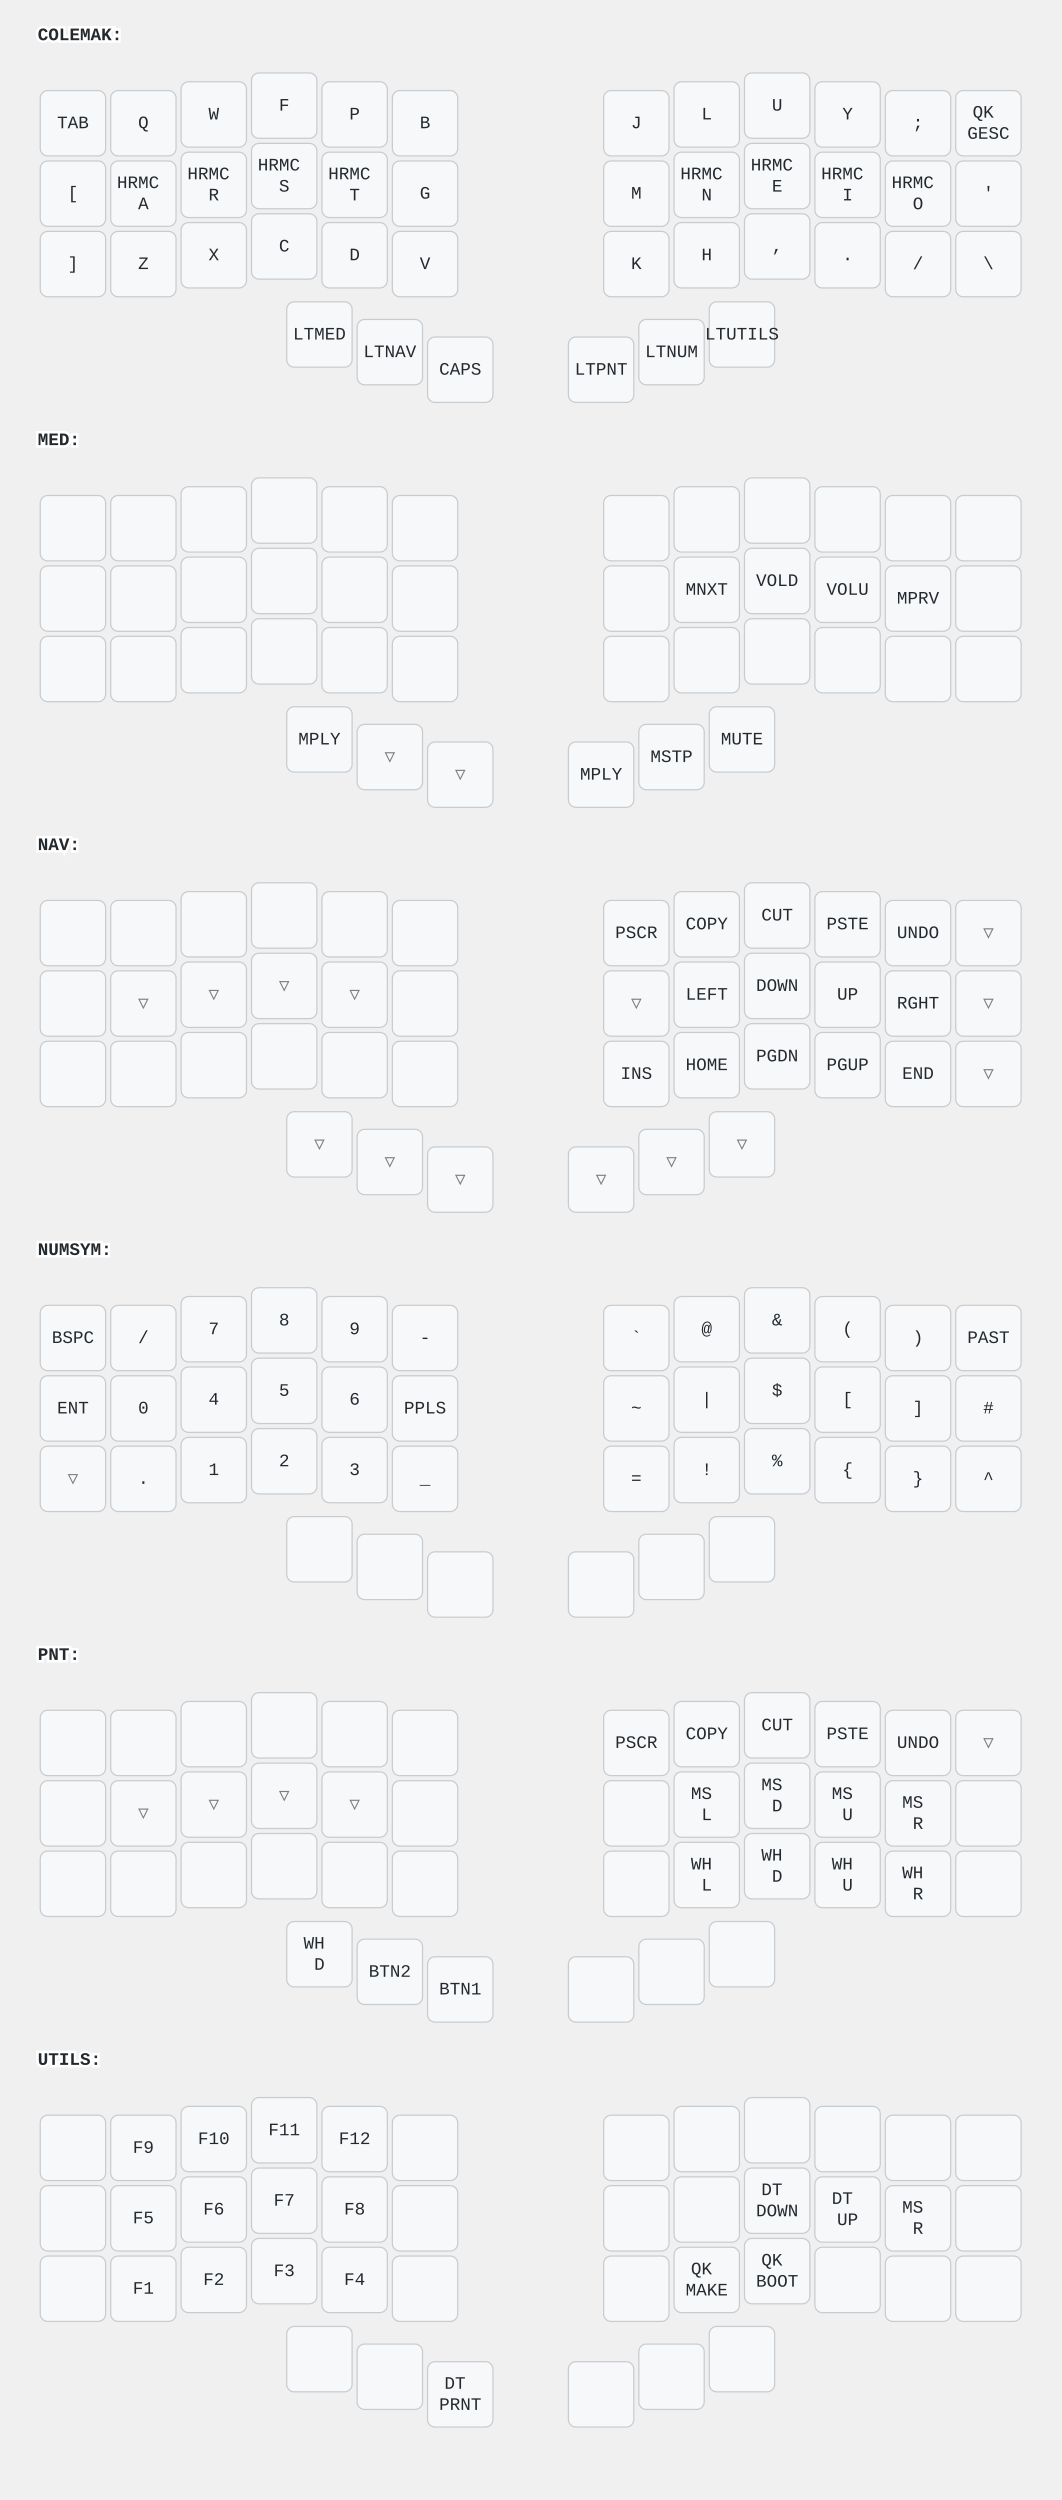
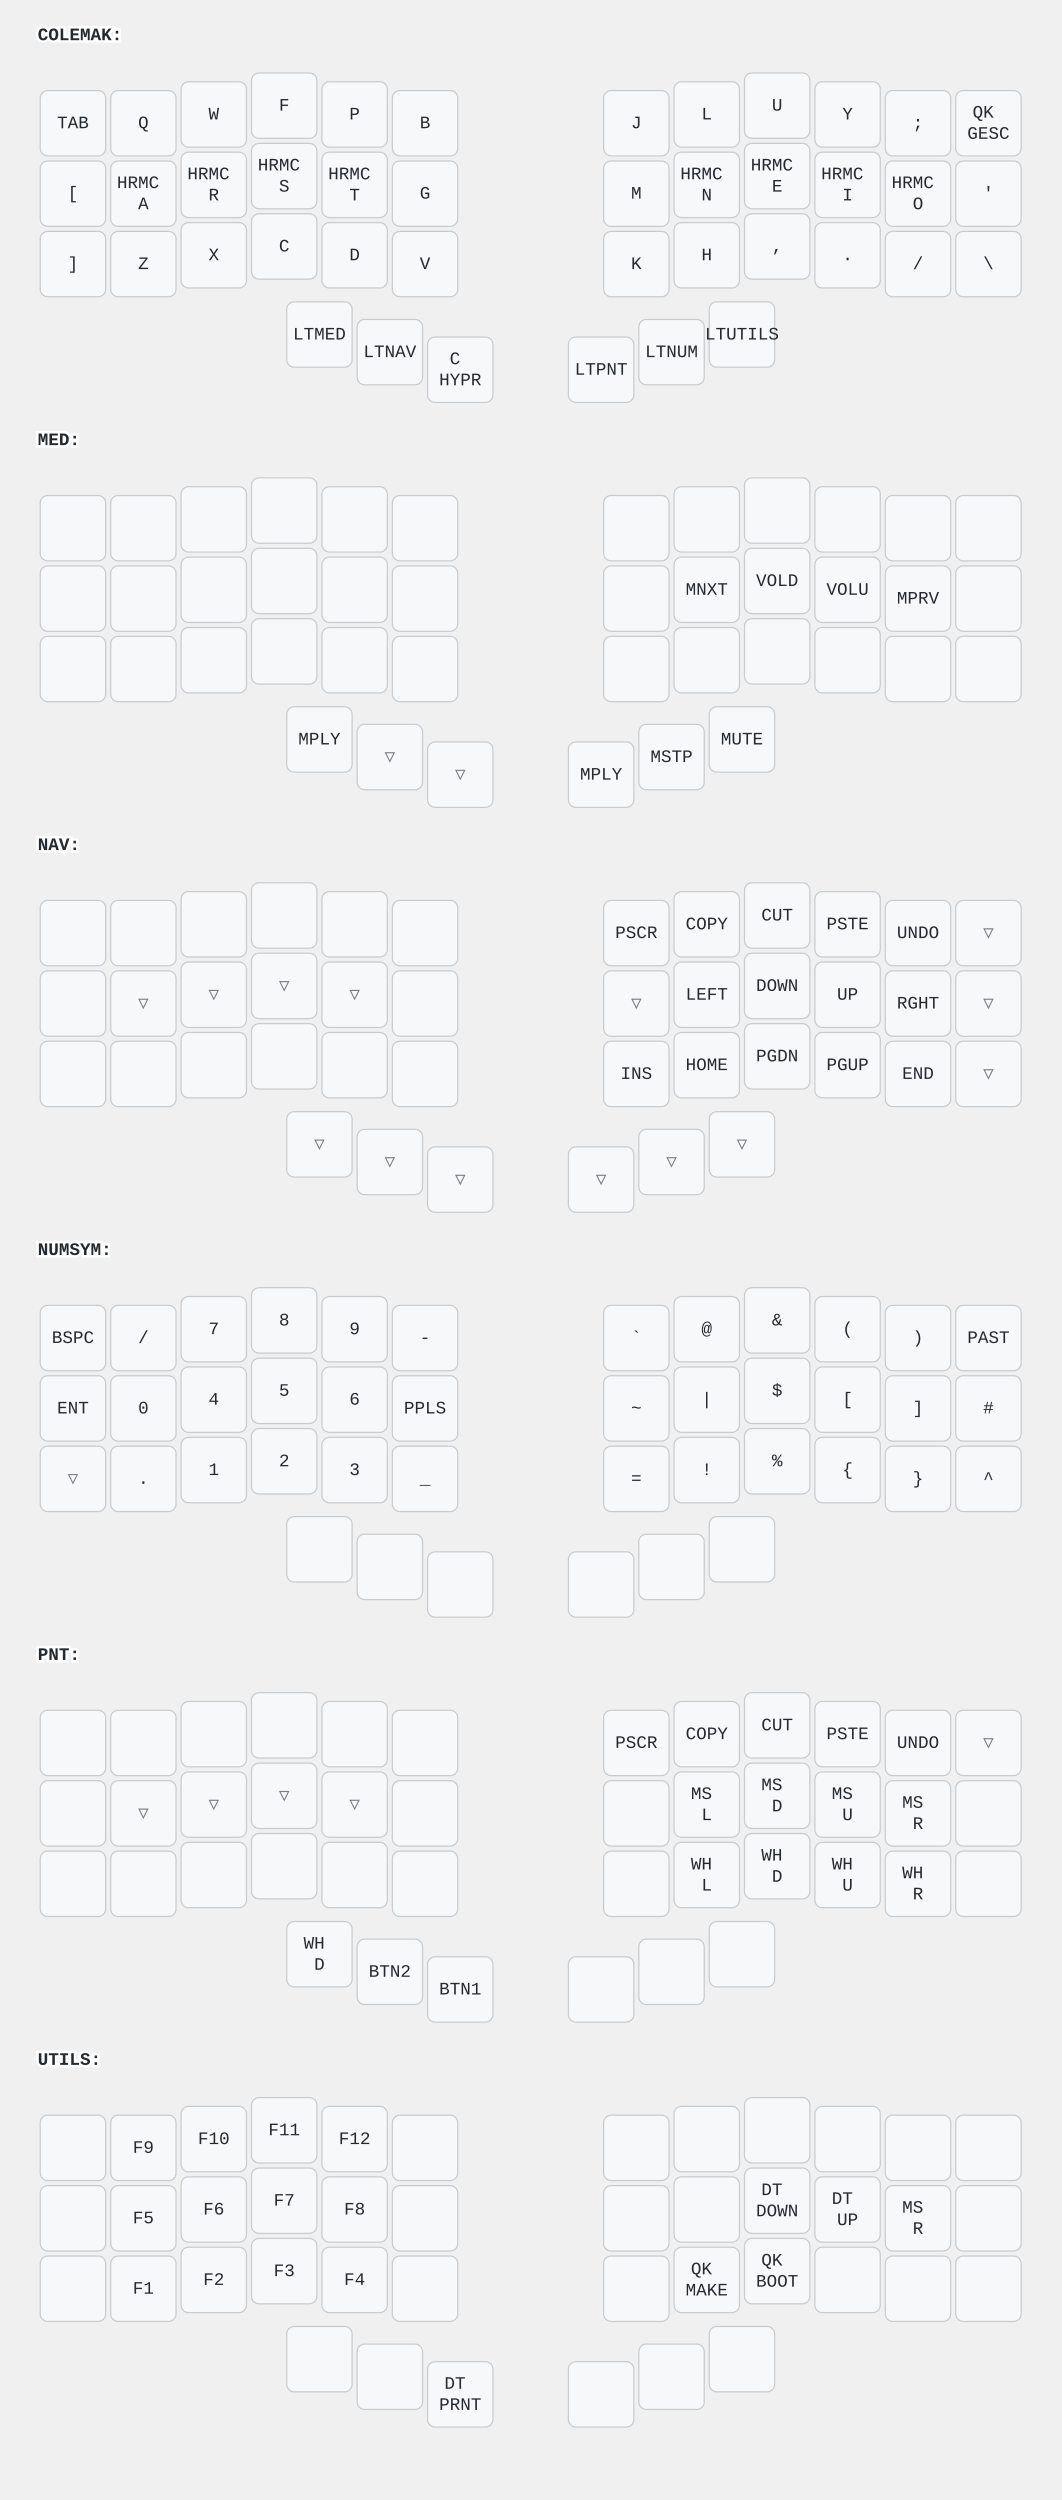
<svg xmlns="http://www.w3.org/2000/svg" width="844" height="1988" viewBox="0 0 844 1988" class="keymap">
  <style>/* inherit to force styles through use tags */
svg path {
    fill: inherit;
}

/* font and background color specifications */
svg.keymap {
    font-family: SFMono-Regular,Consolas,Liberation Mono,Menlo,monospace;
    font-size: 14px;
    font-kerning: normal;
    text-rendering: optimizeLegibility;
    fill: #24292e;
}

/* default key styling */
rect.key {
    fill: #f6f8fa;
}

rect.key, rect.combo {
    stroke: #c9cccf;
    stroke-width: 1;
}

/* default key side styling, only used is draw_key_sides is set */
rect.side {
    filter: brightness(90%);
}

/* color accent for combo boxes */
rect.combo, rect.combo-separate {
    fill: #cdf;
}

/* color accent for held keys */
rect.held, rect.combo.held {
    fill: #fdd;
}

/* color accent for ghost (optional) keys */
rect.ghost, rect.combo.ghost {
    stroke-dasharray: 4, 4;
    stroke-width: 2;
}

text {
    text-anchor: middle;
    dominant-baseline: middle;
}

/* styling for layer labels */
text.label {
    font-weight: bold;
    text-anchor: start;
    stroke: white;
    stroke-width: 4;
    paint-order: stroke;
}

/* styling for optional footer */
text.footer {
    text-anchor: end;
    dominant-baseline: auto;
    stroke: white;
    stroke-width: 4;
    paint-order: stroke;
}

/* styling for combo tap, and key hold/shifted label text */
text.combo, text.hold, text.shifted {
    font-size: 11px;
}

text.hold {
    text-anchor: middle;
    dominant-baseline: auto;
}

text.shifted {
    text-anchor: middle;
    dominant-baseline: hanging;
}

text.layer-activator {
    text-decoration: underline;
}

/* styling for hold/shifted label text in combo box */
text.combo.hold, text.combo.shifted {
    font-size: 8px;
}

/* lighter symbol for transparent keys */
text.trans {
    fill: #7b7e81;
}

/* styling for combo dendrons */
path.combo {
    stroke-width: 1;
    stroke: gray;
    fill: none;
}

/* Start Tabler Icons Cleanup */
/* cannot use height/width with glyphs */
.icon-tabler &gt; path {
    fill: inherit;
    stroke: inherit;
    stroke-width: 2;
}
/* hide tabler's default box */
.icon-tabler &gt; path[stroke="none"][fill="none"] {
    visibility: hidden;
}
/* End Tabler Icons Cleanup */
</style>
  <g transform="translate(30, 0)" class="layer-COLEMAK">
    <text x="0" y="28" class="label" id="COLEMAK">COLEMAK:</text>
    <g transform="translate(0, 56)">
      <g transform="translate(28, 42)" class="key keypos-0">
        <rect rx="6" ry="6" x="-26" y="-26" width="52" height="52" class="key" />
        <text x="0" y="0" class="key tap">TAB</text>
      </g>
      <g transform="translate(84, 42)" class="key keypos-1">
        <rect rx="6" ry="6" x="-26" y="-26" width="52" height="52" class="key" />
        <text x="0" y="0" class="key tap">Q</text>
      </g>
      <g transform="translate(140, 35)" class="key keypos-2">
        <rect rx="6" ry="6" x="-26" y="-26" width="52" height="52" class="key" />
        <text x="0" y="0" class="key tap">W</text>
      </g>
      <g transform="translate(196, 28)" class="key keypos-3">
        <rect rx="6" ry="6" x="-26" y="-26" width="52" height="52" class="key" />
        <text x="0" y="0" class="key tap">F</text>
      </g>
      <g transform="translate(252, 35)" class="key keypos-4">
        <rect rx="6" ry="6" x="-26" y="-26" width="52" height="52" class="key" />
        <text x="0" y="0" class="key tap">P</text>
      </g>
      <g transform="translate(308, 42)" class="key keypos-5">
        <rect rx="6" ry="6" x="-26" y="-26" width="52" height="52" class="key" />
        <text x="0" y="0" class="key tap">B</text>
      </g>
      <g transform="translate(476, 42)" class="key keypos-6">
        <rect rx="6" ry="6" x="-26" y="-26" width="52" height="52" class="key" />
        <text x="0" y="0" class="key tap">J</text>
      </g>
      <g transform="translate(532, 35)" class="key keypos-7">
        <rect rx="6" ry="6" x="-26" y="-26" width="52" height="52" class="key" />
        <text x="0" y="0" class="key tap">L</text>
      </g>
      <g transform="translate(588, 28)" class="key keypos-8">
        <rect rx="6" ry="6" x="-26" y="-26" width="52" height="52" class="key" />
        <text x="0" y="0" class="key tap">U</text>
      </g>
      <g transform="translate(644, 35)" class="key keypos-9">
        <rect rx="6" ry="6" x="-26" y="-26" width="52" height="52" class="key" />
        <text x="0" y="0" class="key tap">Y</text>
      </g>
      <g transform="translate(700, 42)" class="key keypos-10">
        <rect rx="6" ry="6" x="-26" y="-26" width="52" height="52" class="key" />
        <text x="0" y="0" class="key tap">;</text>
      </g>
      <g transform="translate(756, 42)" class="key keypos-11">
        <rect rx="6" ry="6" x="-26" y="-26" width="52" height="52" class="key" />
        <text x="0" y="0" class="key tap">
          <tspan x="0" dy="-0.6em">QK</tspan>
          <tspan x="0" dy="1.2em">GESC</tspan>
        </text>
      </g>
      <g transform="translate(28, 98)" class="key keypos-12">
        <rect rx="6" ry="6" x="-26" y="-26" width="52" height="52" class="key" />
        <text x="0" y="0" class="key tap">[</text>
      </g>
      <g transform="translate(84, 98)" class="key keypos-13">
        <rect rx="6" ry="6" x="-26" y="-26" width="52" height="52" class="key" />
        <text x="0" y="0" class="key tap">
          <tspan x="0" dy="-0.6em">HRMC</tspan>
          <tspan x="0" dy="1.2em">A</tspan>
        </text>
      </g>
      <g transform="translate(140, 91)" class="key keypos-14">
        <rect rx="6" ry="6" x="-26" y="-26" width="52" height="52" class="key" />
        <text x="0" y="0" class="key tap">
          <tspan x="0" dy="-0.6em">HRMC</tspan>
          <tspan x="0" dy="1.2em">R</tspan>
        </text>
      </g>
      <g transform="translate(196, 84)" class="key keypos-15">
        <rect rx="6" ry="6" x="-26" y="-26" width="52" height="52" class="key" />
        <text x="0" y="0" class="key tap">
          <tspan x="0" dy="-0.6em">HRMC</tspan>
          <tspan x="0" dy="1.2em">S</tspan>
        </text>
      </g>
      <g transform="translate(252, 91)" class="key keypos-16">
        <rect rx="6" ry="6" x="-26" y="-26" width="52" height="52" class="key" />
        <text x="0" y="0" class="key tap">
          <tspan x="0" dy="-0.6em">HRMC</tspan>
          <tspan x="0" dy="1.2em">T</tspan>
        </text>
      </g>
      <g transform="translate(308, 98)" class="key keypos-17">
        <rect rx="6" ry="6" x="-26" y="-26" width="52" height="52" class="key" />
        <text x="0" y="0" class="key tap">G</text>
      </g>
      <g transform="translate(476, 98)" class="key keypos-18">
        <rect rx="6" ry="6" x="-26" y="-26" width="52" height="52" class="key" />
        <text x="0" y="0" class="key tap">M</text>
      </g>
      <g transform="translate(532, 91)" class="key keypos-19">
        <rect rx="6" ry="6" x="-26" y="-26" width="52" height="52" class="key" />
        <text x="0" y="0" class="key tap">
          <tspan x="0" dy="-0.6em">HRMC</tspan>
          <tspan x="0" dy="1.2em">N</tspan>
        </text>
      </g>
      <g transform="translate(588, 84)" class="key keypos-20">
        <rect rx="6" ry="6" x="-26" y="-26" width="52" height="52" class="key" />
        <text x="0" y="0" class="key tap">
          <tspan x="0" dy="-0.6em">HRMC</tspan>
          <tspan x="0" dy="1.2em">E</tspan>
        </text>
      </g>
      <g transform="translate(644, 91)" class="key keypos-21">
        <rect rx="6" ry="6" x="-26" y="-26" width="52" height="52" class="key" />
        <text x="0" y="0" class="key tap">
          <tspan x="0" dy="-0.6em">HRMC</tspan>
          <tspan x="0" dy="1.2em">I</tspan>
        </text>
      </g>
      <g transform="translate(700, 98)" class="key keypos-22">
        <rect rx="6" ry="6" x="-26" y="-26" width="52" height="52" class="key" />
        <text x="0" y="0" class="key tap">
          <tspan x="0" dy="-0.6em">HRMC</tspan>
          <tspan x="0" dy="1.2em">O</tspan>
        </text>
      </g>
      <g transform="translate(756, 98)" class="key keypos-23">
        <rect rx="6" ry="6" x="-26" y="-26" width="52" height="52" class="key" />
        <text x="0" y="0" class="key tap">'</text>
      </g>
      <g transform="translate(28, 154)" class="key keypos-24">
        <rect rx="6" ry="6" x="-26" y="-26" width="52" height="52" class="key" />
        <text x="0" y="0" class="key tap">]</text>
      </g>
      <g transform="translate(84, 154)" class="key keypos-25">
        <rect rx="6" ry="6" x="-26" y="-26" width="52" height="52" class="key" />
        <text x="0" y="0" class="key tap">Z</text>
      </g>
      <g transform="translate(140, 147)" class="key keypos-26">
        <rect rx="6" ry="6" x="-26" y="-26" width="52" height="52" class="key" />
        <text x="0" y="0" class="key tap">X</text>
      </g>
      <g transform="translate(196, 140)" class="key keypos-27">
        <rect rx="6" ry="6" x="-26" y="-26" width="52" height="52" class="key" />
        <text x="0" y="0" class="key tap">C</text>
      </g>
      <g transform="translate(252, 147)" class="key keypos-28">
        <rect rx="6" ry="6" x="-26" y="-26" width="52" height="52" class="key" />
        <text x="0" y="0" class="key tap">D</text>
      </g>
      <g transform="translate(308, 154)" class="key keypos-29">
        <rect rx="6" ry="6" x="-26" y="-26" width="52" height="52" class="key" />
        <text x="0" y="0" class="key tap">V</text>
      </g>
      <g transform="translate(476, 154)" class="key keypos-30">
        <rect rx="6" ry="6" x="-26" y="-26" width="52" height="52" class="key" />
        <text x="0" y="0" class="key tap">K</text>
      </g>
      <g transform="translate(532, 147)" class="key keypos-31">
        <rect rx="6" ry="6" x="-26" y="-26" width="52" height="52" class="key" />
        <text x="0" y="0" class="key tap">H</text>
      </g>
      <g transform="translate(588, 140)" class="key keypos-32">
        <rect rx="6" ry="6" x="-26" y="-26" width="52" height="52" class="key" />
        <text x="0" y="0" class="key tap">,</text>
      </g>
      <g transform="translate(644, 147)" class="key keypos-33">
        <rect rx="6" ry="6" x="-26" y="-26" width="52" height="52" class="key" />
        <text x="0" y="0" class="key tap">.</text>
      </g>
      <g transform="translate(700, 154)" class="key keypos-34">
        <rect rx="6" ry="6" x="-26" y="-26" width="52" height="52" class="key" />
        <text x="0" y="0" class="key tap">/</text>
      </g>
      <g transform="translate(756, 154)" class="key keypos-35">
        <rect rx="6" ry="6" x="-26" y="-26" width="52" height="52" class="key" />
        <text x="0" y="0" class="key tap">\</text>
      </g>
      <g transform="translate(224, 210)" class="key keypos-36">
        <rect rx="6" ry="6" x="-26" y="-26" width="52" height="52" class="key" />
        <text x="0" y="0" class="key tap">LTMED</text>
      </g>
      <g transform="translate(280, 224)" class="key keypos-37">
        <rect rx="6" ry="6" x="-26" y="-26" width="52" height="52" class="key" />
        <text x="0" y="0" class="key tap">LTNAV</text>
      </g>
      <g transform="translate(336, 238)" class="key keypos-38">
        <rect rx="6" ry="6" x="-26" y="-26" width="52" height="52" class="key" />
-         <text x="0" y="0" class="key tap">CAPS</text>
+         <text x="0" y="0" class="key tap">
+           <tspan x="0" dy="-0.6em">C</tspan>
+           <tspan x="0" dy="1.2em">HYPR</tspan>
+         </text>
      </g>
      <g transform="translate(448, 238)" class="key keypos-39">
        <rect rx="6" ry="6" x="-26" y="-26" width="52" height="52" class="key" />
        <text x="0" y="0" class="key tap">LTPNT</text>
      </g>
      <g transform="translate(504, 224)" class="key keypos-40">
        <rect rx="6" ry="6" x="-26" y="-26" width="52" height="52" class="key" />
        <text x="0" y="0" class="key tap">LTNUM</text>
      </g>
      <g transform="translate(560, 210)" class="key keypos-41">
        <rect rx="6" ry="6" x="-26" y="-26" width="52" height="52" class="key" />
        <text x="0" y="0" class="key tap">LTUTILS</text>
      </g>
    </g>
  </g>
  <g transform="translate(30, 322)" class="layer-MED">
    <text x="0" y="28" class="label" id="MED">MED:</text>
    <g transform="translate(0, 56)">
      <g transform="translate(28, 42)" class="key keypos-0">
        <rect rx="6" ry="6" x="-26" y="-26" width="52" height="52" class="key" />
      </g>
      <g transform="translate(84, 42)" class="key keypos-1">
        <rect rx="6" ry="6" x="-26" y="-26" width="52" height="52" class="key" />
      </g>
      <g transform="translate(140, 35)" class="key keypos-2">
        <rect rx="6" ry="6" x="-26" y="-26" width="52" height="52" class="key" />
      </g>
      <g transform="translate(196, 28)" class="key keypos-3">
        <rect rx="6" ry="6" x="-26" y="-26" width="52" height="52" class="key" />
      </g>
      <g transform="translate(252, 35)" class="key keypos-4">
        <rect rx="6" ry="6" x="-26" y="-26" width="52" height="52" class="key" />
      </g>
      <g transform="translate(308, 42)" class="key keypos-5">
        <rect rx="6" ry="6" x="-26" y="-26" width="52" height="52" class="key" />
      </g>
      <g transform="translate(476, 42)" class="key keypos-6">
        <rect rx="6" ry="6" x="-26" y="-26" width="52" height="52" class="key" />
      </g>
      <g transform="translate(532, 35)" class="key keypos-7">
        <rect rx="6" ry="6" x="-26" y="-26" width="52" height="52" class="key" />
      </g>
      <g transform="translate(588, 28)" class="key keypos-8">
        <rect rx="6" ry="6" x="-26" y="-26" width="52" height="52" class="key" />
      </g>
      <g transform="translate(644, 35)" class="key keypos-9">
        <rect rx="6" ry="6" x="-26" y="-26" width="52" height="52" class="key" />
      </g>
      <g transform="translate(700, 42)" class="key keypos-10">
        <rect rx="6" ry="6" x="-26" y="-26" width="52" height="52" class="key" />
      </g>
      <g transform="translate(756, 42)" class="key keypos-11">
        <rect rx="6" ry="6" x="-26" y="-26" width="52" height="52" class="key" />
      </g>
      <g transform="translate(28, 98)" class="key keypos-12">
        <rect rx="6" ry="6" x="-26" y="-26" width="52" height="52" class="key" />
      </g>
      <g transform="translate(84, 98)" class="key keypos-13">
        <rect rx="6" ry="6" x="-26" y="-26" width="52" height="52" class="key" />
      </g>
      <g transform="translate(140, 91)" class="key keypos-14">
        <rect rx="6" ry="6" x="-26" y="-26" width="52" height="52" class="key" />
      </g>
      <g transform="translate(196, 84)" class="key keypos-15">
        <rect rx="6" ry="6" x="-26" y="-26" width="52" height="52" class="key" />
      </g>
      <g transform="translate(252, 91)" class="key keypos-16">
        <rect rx="6" ry="6" x="-26" y="-26" width="52" height="52" class="key" />
      </g>
      <g transform="translate(308, 98)" class="key keypos-17">
        <rect rx="6" ry="6" x="-26" y="-26" width="52" height="52" class="key" />
      </g>
      <g transform="translate(476, 98)" class="key keypos-18">
        <rect rx="6" ry="6" x="-26" y="-26" width="52" height="52" class="key" />
      </g>
      <g transform="translate(532, 91)" class="key keypos-19">
        <rect rx="6" ry="6" x="-26" y="-26" width="52" height="52" class="key" />
        <text x="0" y="0" class="key tap">MNXT</text>
      </g>
      <g transform="translate(588, 84)" class="key keypos-20">
        <rect rx="6" ry="6" x="-26" y="-26" width="52" height="52" class="key" />
        <text x="0" y="0" class="key tap">VOLD</text>
      </g>
      <g transform="translate(644, 91)" class="key keypos-21">
        <rect rx="6" ry="6" x="-26" y="-26" width="52" height="52" class="key" />
        <text x="0" y="0" class="key tap">VOLU</text>
      </g>
      <g transform="translate(700, 98)" class="key keypos-22">
        <rect rx="6" ry="6" x="-26" y="-26" width="52" height="52" class="key" />
        <text x="0" y="0" class="key tap">MPRV</text>
      </g>
      <g transform="translate(756, 98)" class="key keypos-23">
        <rect rx="6" ry="6" x="-26" y="-26" width="52" height="52" class="key" />
      </g>
      <g transform="translate(28, 154)" class="key keypos-24">
        <rect rx="6" ry="6" x="-26" y="-26" width="52" height="52" class="key" />
      </g>
      <g transform="translate(84, 154)" class="key keypos-25">
        <rect rx="6" ry="6" x="-26" y="-26" width="52" height="52" class="key" />
      </g>
      <g transform="translate(140, 147)" class="key keypos-26">
        <rect rx="6" ry="6" x="-26" y="-26" width="52" height="52" class="key" />
      </g>
      <g transform="translate(196, 140)" class="key keypos-27">
        <rect rx="6" ry="6" x="-26" y="-26" width="52" height="52" class="key" />
      </g>
      <g transform="translate(252, 147)" class="key keypos-28">
        <rect rx="6" ry="6" x="-26" y="-26" width="52" height="52" class="key" />
      </g>
      <g transform="translate(308, 154)" class="key keypos-29">
        <rect rx="6" ry="6" x="-26" y="-26" width="52" height="52" class="key" />
      </g>
      <g transform="translate(476, 154)" class="key keypos-30">
        <rect rx="6" ry="6" x="-26" y="-26" width="52" height="52" class="key" />
      </g>
      <g transform="translate(532, 147)" class="key keypos-31">
        <rect rx="6" ry="6" x="-26" y="-26" width="52" height="52" class="key" />
      </g>
      <g transform="translate(588, 140)" class="key keypos-32">
        <rect rx="6" ry="6" x="-26" y="-26" width="52" height="52" class="key" />
      </g>
      <g transform="translate(644, 147)" class="key keypos-33">
        <rect rx="6" ry="6" x="-26" y="-26" width="52" height="52" class="key" />
      </g>
      <g transform="translate(700, 154)" class="key keypos-34">
        <rect rx="6" ry="6" x="-26" y="-26" width="52" height="52" class="key" />
      </g>
      <g transform="translate(756, 154)" class="key keypos-35">
        <rect rx="6" ry="6" x="-26" y="-26" width="52" height="52" class="key" />
      </g>
      <g transform="translate(224, 210)" class="key keypos-36">
        <rect rx="6" ry="6" x="-26" y="-26" width="52" height="52" class="key" />
        <text x="0" y="0" class="key tap">MPLY</text>
      </g>
      <g transform="translate(280, 224)" class="key trans keypos-37">
        <rect rx="6" ry="6" x="-26" y="-26" width="52" height="52" class="key trans" />
        <text x="0" y="0" class="key trans tap">▽</text>
      </g>
      <g transform="translate(336, 238)" class="key trans keypos-38">
        <rect rx="6" ry="6" x="-26" y="-26" width="52" height="52" class="key trans" />
        <text x="0" y="0" class="key trans tap">▽</text>
      </g>
      <g transform="translate(448, 238)" class="key keypos-39">
        <rect rx="6" ry="6" x="-26" y="-26" width="52" height="52" class="key" />
        <text x="0" y="0" class="key tap">MPLY</text>
      </g>
      <g transform="translate(504, 224)" class="key keypos-40">
        <rect rx="6" ry="6" x="-26" y="-26" width="52" height="52" class="key" />
        <text x="0" y="0" class="key tap">MSTP</text>
      </g>
      <g transform="translate(560, 210)" class="key keypos-41">
        <rect rx="6" ry="6" x="-26" y="-26" width="52" height="52" class="key" />
        <text x="0" y="0" class="key tap">MUTE</text>
      </g>
    </g>
  </g>
  <g transform="translate(30, 644)" class="layer-NAV">
    <text x="0" y="28" class="label" id="NAV">NAV:</text>
    <g transform="translate(0, 56)">
      <g transform="translate(28, 42)" class="key keypos-0">
        <rect rx="6" ry="6" x="-26" y="-26" width="52" height="52" class="key" />
      </g>
      <g transform="translate(84, 42)" class="key keypos-1">
        <rect rx="6" ry="6" x="-26" y="-26" width="52" height="52" class="key" />
      </g>
      <g transform="translate(140, 35)" class="key keypos-2">
        <rect rx="6" ry="6" x="-26" y="-26" width="52" height="52" class="key" />
      </g>
      <g transform="translate(196, 28)" class="key keypos-3">
        <rect rx="6" ry="6" x="-26" y="-26" width="52" height="52" class="key" />
      </g>
      <g transform="translate(252, 35)" class="key keypos-4">
        <rect rx="6" ry="6" x="-26" y="-26" width="52" height="52" class="key" />
      </g>
      <g transform="translate(308, 42)" class="key keypos-5">
        <rect rx="6" ry="6" x="-26" y="-26" width="52" height="52" class="key" />
      </g>
      <g transform="translate(476, 42)" class="key keypos-6">
        <rect rx="6" ry="6" x="-26" y="-26" width="52" height="52" class="key" />
        <text x="0" y="0" class="key tap">PSCR</text>
      </g>
      <g transform="translate(532, 35)" class="key keypos-7">
        <rect rx="6" ry="6" x="-26" y="-26" width="52" height="52" class="key" />
        <text x="0" y="0" class="key tap">COPY</text>
      </g>
      <g transform="translate(588, 28)" class="key keypos-8">
        <rect rx="6" ry="6" x="-26" y="-26" width="52" height="52" class="key" />
        <text x="0" y="0" class="key tap">CUT</text>
      </g>
      <g transform="translate(644, 35)" class="key keypos-9">
        <rect rx="6" ry="6" x="-26" y="-26" width="52" height="52" class="key" />
        <text x="0" y="0" class="key tap">PSTE</text>
      </g>
      <g transform="translate(700, 42)" class="key keypos-10">
        <rect rx="6" ry="6" x="-26" y="-26" width="52" height="52" class="key" />
        <text x="0" y="0" class="key tap">UNDO</text>
      </g>
      <g transform="translate(756, 42)" class="key trans keypos-11">
        <rect rx="6" ry="6" x="-26" y="-26" width="52" height="52" class="key trans" />
        <text x="0" y="0" class="key trans tap">▽</text>
      </g>
      <g transform="translate(28, 98)" class="key keypos-12">
        <rect rx="6" ry="6" x="-26" y="-26" width="52" height="52" class="key" />
      </g>
      <g transform="translate(84, 98)" class="key trans keypos-13">
        <rect rx="6" ry="6" x="-26" y="-26" width="52" height="52" class="key trans" />
        <text x="0" y="0" class="key trans tap">▽</text>
      </g>
      <g transform="translate(140, 91)" class="key trans keypos-14">
        <rect rx="6" ry="6" x="-26" y="-26" width="52" height="52" class="key trans" />
        <text x="0" y="0" class="key trans tap">▽</text>
      </g>
      <g transform="translate(196, 84)" class="key trans keypos-15">
        <rect rx="6" ry="6" x="-26" y="-26" width="52" height="52" class="key trans" />
        <text x="0" y="0" class="key trans tap">▽</text>
      </g>
      <g transform="translate(252, 91)" class="key trans keypos-16">
        <rect rx="6" ry="6" x="-26" y="-26" width="52" height="52" class="key trans" />
        <text x="0" y="0" class="key trans tap">▽</text>
      </g>
      <g transform="translate(308, 98)" class="key keypos-17">
        <rect rx="6" ry="6" x="-26" y="-26" width="52" height="52" class="key" />
      </g>
      <g transform="translate(476, 98)" class="key trans keypos-18">
        <rect rx="6" ry="6" x="-26" y="-26" width="52" height="52" class="key trans" />
        <text x="0" y="0" class="key trans tap">▽</text>
      </g>
      <g transform="translate(532, 91)" class="key keypos-19">
        <rect rx="6" ry="6" x="-26" y="-26" width="52" height="52" class="key" />
        <text x="0" y="0" class="key tap">LEFT</text>
      </g>
      <g transform="translate(588, 84)" class="key keypos-20">
        <rect rx="6" ry="6" x="-26" y="-26" width="52" height="52" class="key" />
        <text x="0" y="0" class="key tap">DOWN</text>
      </g>
      <g transform="translate(644, 91)" class="key keypos-21">
        <rect rx="6" ry="6" x="-26" y="-26" width="52" height="52" class="key" />
        <text x="0" y="0" class="key tap">UP</text>
      </g>
      <g transform="translate(700, 98)" class="key keypos-22">
        <rect rx="6" ry="6" x="-26" y="-26" width="52" height="52" class="key" />
        <text x="0" y="0" class="key tap">RGHT</text>
      </g>
      <g transform="translate(756, 98)" class="key trans keypos-23">
        <rect rx="6" ry="6" x="-26" y="-26" width="52" height="52" class="key trans" />
        <text x="0" y="0" class="key trans tap">▽</text>
      </g>
      <g transform="translate(28, 154)" class="key keypos-24">
        <rect rx="6" ry="6" x="-26" y="-26" width="52" height="52" class="key" />
      </g>
      <g transform="translate(84, 154)" class="key keypos-25">
        <rect rx="6" ry="6" x="-26" y="-26" width="52" height="52" class="key" />
      </g>
      <g transform="translate(140, 147)" class="key keypos-26">
        <rect rx="6" ry="6" x="-26" y="-26" width="52" height="52" class="key" />
      </g>
      <g transform="translate(196, 140)" class="key keypos-27">
        <rect rx="6" ry="6" x="-26" y="-26" width="52" height="52" class="key" />
      </g>
      <g transform="translate(252, 147)" class="key keypos-28">
        <rect rx="6" ry="6" x="-26" y="-26" width="52" height="52" class="key" />
      </g>
      <g transform="translate(308, 154)" class="key keypos-29">
        <rect rx="6" ry="6" x="-26" y="-26" width="52" height="52" class="key" />
      </g>
      <g transform="translate(476, 154)" class="key keypos-30">
        <rect rx="6" ry="6" x="-26" y="-26" width="52" height="52" class="key" />
        <text x="0" y="0" class="key tap">INS</text>
      </g>
      <g transform="translate(532, 147)" class="key keypos-31">
        <rect rx="6" ry="6" x="-26" y="-26" width="52" height="52" class="key" />
        <text x="0" y="0" class="key tap">HOME</text>
      </g>
      <g transform="translate(588, 140)" class="key keypos-32">
        <rect rx="6" ry="6" x="-26" y="-26" width="52" height="52" class="key" />
        <text x="0" y="0" class="key tap">PGDN</text>
      </g>
      <g transform="translate(644, 147)" class="key keypos-33">
        <rect rx="6" ry="6" x="-26" y="-26" width="52" height="52" class="key" />
        <text x="0" y="0" class="key tap">PGUP</text>
      </g>
      <g transform="translate(700, 154)" class="key keypos-34">
        <rect rx="6" ry="6" x="-26" y="-26" width="52" height="52" class="key" />
        <text x="0" y="0" class="key tap">END</text>
      </g>
      <g transform="translate(756, 154)" class="key trans keypos-35">
        <rect rx="6" ry="6" x="-26" y="-26" width="52" height="52" class="key trans" />
        <text x="0" y="0" class="key trans tap">▽</text>
      </g>
      <g transform="translate(224, 210)" class="key trans keypos-36">
        <rect rx="6" ry="6" x="-26" y="-26" width="52" height="52" class="key trans" />
        <text x="0" y="0" class="key trans tap">▽</text>
      </g>
      <g transform="translate(280, 224)" class="key trans keypos-37">
        <rect rx="6" ry="6" x="-26" y="-26" width="52" height="52" class="key trans" />
        <text x="0" y="0" class="key trans tap">▽</text>
      </g>
      <g transform="translate(336, 238)" class="key trans keypos-38">
        <rect rx="6" ry="6" x="-26" y="-26" width="52" height="52" class="key trans" />
        <text x="0" y="0" class="key trans tap">▽</text>
      </g>
      <g transform="translate(448, 238)" class="key trans keypos-39">
        <rect rx="6" ry="6" x="-26" y="-26" width="52" height="52" class="key trans" />
        <text x="0" y="0" class="key trans tap">▽</text>
      </g>
      <g transform="translate(504, 224)" class="key trans keypos-40">
        <rect rx="6" ry="6" x="-26" y="-26" width="52" height="52" class="key trans" />
        <text x="0" y="0" class="key trans tap">▽</text>
      </g>
      <g transform="translate(560, 210)" class="key trans keypos-41">
        <rect rx="6" ry="6" x="-26" y="-26" width="52" height="52" class="key trans" />
        <text x="0" y="0" class="key trans tap">▽</text>
      </g>
    </g>
  </g>
  <g transform="translate(30, 966)" class="layer-NUMSYM">
    <text x="0" y="28" class="label" id="NUMSYM">NUMSYM:</text>
    <g transform="translate(0, 56)">
      <g transform="translate(28, 42)" class="key keypos-0">
        <rect rx="6" ry="6" x="-26" y="-26" width="52" height="52" class="key" />
        <text x="0" y="0" class="key tap">BSPC</text>
      </g>
      <g transform="translate(84, 42)" class="key keypos-1">
        <rect rx="6" ry="6" x="-26" y="-26" width="52" height="52" class="key" />
        <text x="0" y="0" class="key tap">/</text>
      </g>
      <g transform="translate(140, 35)" class="key keypos-2">
        <rect rx="6" ry="6" x="-26" y="-26" width="52" height="52" class="key" />
        <text x="0" y="0" class="key tap">7</text>
      </g>
      <g transform="translate(196, 28)" class="key keypos-3">
        <rect rx="6" ry="6" x="-26" y="-26" width="52" height="52" class="key" />
        <text x="0" y="0" class="key tap">8</text>
      </g>
      <g transform="translate(252, 35)" class="key keypos-4">
        <rect rx="6" ry="6" x="-26" y="-26" width="52" height="52" class="key" />
        <text x="0" y="0" class="key tap">9</text>
      </g>
      <g transform="translate(308, 42)" class="key keypos-5">
        <rect rx="6" ry="6" x="-26" y="-26" width="52" height="52" class="key" />
        <text x="0" y="0" class="key tap">-</text>
      </g>
      <g transform="translate(476, 42)" class="key keypos-6">
        <rect rx="6" ry="6" x="-26" y="-26" width="52" height="52" class="key" />
        <text x="0" y="0" class="key tap">`</text>
      </g>
      <g transform="translate(532, 35)" class="key keypos-7">
        <rect rx="6" ry="6" x="-26" y="-26" width="52" height="52" class="key" />
        <text x="0" y="0" class="key tap">@</text>
      </g>
      <g transform="translate(588, 28)" class="key keypos-8">
        <rect rx="6" ry="6" x="-26" y="-26" width="52" height="52" class="key" />
        <text x="0" y="0" class="key tap">&amp;</text>
      </g>
      <g transform="translate(644, 35)" class="key keypos-9">
        <rect rx="6" ry="6" x="-26" y="-26" width="52" height="52" class="key" />
        <text x="0" y="0" class="key tap">(</text>
      </g>
      <g transform="translate(700, 42)" class="key keypos-10">
        <rect rx="6" ry="6" x="-26" y="-26" width="52" height="52" class="key" />
        <text x="0" y="0" class="key tap">)</text>
      </g>
      <g transform="translate(756, 42)" class="key keypos-11">
        <rect rx="6" ry="6" x="-26" y="-26" width="52" height="52" class="key" />
        <text x="0" y="0" class="key tap">PAST</text>
      </g>
      <g transform="translate(28, 98)" class="key keypos-12">
        <rect rx="6" ry="6" x="-26" y="-26" width="52" height="52" class="key" />
        <text x="0" y="0" class="key tap">ENT</text>
      </g>
      <g transform="translate(84, 98)" class="key keypos-13">
        <rect rx="6" ry="6" x="-26" y="-26" width="52" height="52" class="key" />
        <text x="0" y="0" class="key tap">0</text>
      </g>
      <g transform="translate(140, 91)" class="key keypos-14">
        <rect rx="6" ry="6" x="-26" y="-26" width="52" height="52" class="key" />
        <text x="0" y="0" class="key tap">4</text>
      </g>
      <g transform="translate(196, 84)" class="key keypos-15">
        <rect rx="6" ry="6" x="-26" y="-26" width="52" height="52" class="key" />
        <text x="0" y="0" class="key tap">5</text>
      </g>
      <g transform="translate(252, 91)" class="key keypos-16">
        <rect rx="6" ry="6" x="-26" y="-26" width="52" height="52" class="key" />
        <text x="0" y="0" class="key tap">6</text>
      </g>
      <g transform="translate(308, 98)" class="key keypos-17">
        <rect rx="6" ry="6" x="-26" y="-26" width="52" height="52" class="key" />
        <text x="0" y="0" class="key tap">PPLS</text>
      </g>
      <g transform="translate(476, 98)" class="key keypos-18">
        <rect rx="6" ry="6" x="-26" y="-26" width="52" height="52" class="key" />
        <text x="0" y="0" class="key tap">~</text>
      </g>
      <g transform="translate(532, 91)" class="key keypos-19">
        <rect rx="6" ry="6" x="-26" y="-26" width="52" height="52" class="key" />
        <text x="0" y="0" class="key tap">|</text>
      </g>
      <g transform="translate(588, 84)" class="key keypos-20">
        <rect rx="6" ry="6" x="-26" y="-26" width="52" height="52" class="key" />
        <text x="0" y="0" class="key tap">$</text>
      </g>
      <g transform="translate(644, 91)" class="key keypos-21">
        <rect rx="6" ry="6" x="-26" y="-26" width="52" height="52" class="key" />
        <text x="0" y="0" class="key tap">[</text>
      </g>
      <g transform="translate(700, 98)" class="key keypos-22">
        <rect rx="6" ry="6" x="-26" y="-26" width="52" height="52" class="key" />
        <text x="0" y="0" class="key tap">]</text>
      </g>
      <g transform="translate(756, 98)" class="key keypos-23">
        <rect rx="6" ry="6" x="-26" y="-26" width="52" height="52" class="key" />
        <text x="0" y="0" class="key tap">#</text>
      </g>
      <g transform="translate(28, 154)" class="key trans keypos-24">
        <rect rx="6" ry="6" x="-26" y="-26" width="52" height="52" class="key trans" />
        <text x="0" y="0" class="key trans tap">▽</text>
      </g>
      <g transform="translate(84, 154)" class="key keypos-25">
        <rect rx="6" ry="6" x="-26" y="-26" width="52" height="52" class="key" />
        <text x="0" y="0" class="key tap">.</text>
      </g>
      <g transform="translate(140, 147)" class="key keypos-26">
        <rect rx="6" ry="6" x="-26" y="-26" width="52" height="52" class="key" />
        <text x="0" y="0" class="key tap">1</text>
      </g>
      <g transform="translate(196, 140)" class="key keypos-27">
        <rect rx="6" ry="6" x="-26" y="-26" width="52" height="52" class="key" />
        <text x="0" y="0" class="key tap">2</text>
      </g>
      <g transform="translate(252, 147)" class="key keypos-28">
        <rect rx="6" ry="6" x="-26" y="-26" width="52" height="52" class="key" />
        <text x="0" y="0" class="key tap">3</text>
      </g>
      <g transform="translate(308, 154)" class="key keypos-29">
        <rect rx="6" ry="6" x="-26" y="-26" width="52" height="52" class="key" />
        <text x="0" y="0" class="key tap">_</text>
      </g>
      <g transform="translate(476, 154)" class="key keypos-30">
        <rect rx="6" ry="6" x="-26" y="-26" width="52" height="52" class="key" />
        <text x="0" y="0" class="key tap">=</text>
      </g>
      <g transform="translate(532, 147)" class="key keypos-31">
        <rect rx="6" ry="6" x="-26" y="-26" width="52" height="52" class="key" />
        <text x="0" y="0" class="key tap">!</text>
      </g>
      <g transform="translate(588, 140)" class="key keypos-32">
        <rect rx="6" ry="6" x="-26" y="-26" width="52" height="52" class="key" />
        <text x="0" y="0" class="key tap">%</text>
      </g>
      <g transform="translate(644, 147)" class="key keypos-33">
        <rect rx="6" ry="6" x="-26" y="-26" width="52" height="52" class="key" />
        <text x="0" y="0" class="key tap">{</text>
      </g>
      <g transform="translate(700, 154)" class="key keypos-34">
        <rect rx="6" ry="6" x="-26" y="-26" width="52" height="52" class="key" />
        <text x="0" y="0" class="key tap">}</text>
      </g>
      <g transform="translate(756, 154)" class="key keypos-35">
        <rect rx="6" ry="6" x="-26" y="-26" width="52" height="52" class="key" />
        <text x="0" y="0" class="key tap">^</text>
      </g>
      <g transform="translate(224, 210)" class="key keypos-36">
        <rect rx="6" ry="6" x="-26" y="-26" width="52" height="52" class="key" />
      </g>
      <g transform="translate(280, 224)" class="key keypos-37">
        <rect rx="6" ry="6" x="-26" y="-26" width="52" height="52" class="key" />
      </g>
      <g transform="translate(336, 238)" class="key keypos-38">
        <rect rx="6" ry="6" x="-26" y="-26" width="52" height="52" class="key" />
      </g>
      <g transform="translate(448, 238)" class="key keypos-39">
        <rect rx="6" ry="6" x="-26" y="-26" width="52" height="52" class="key" />
      </g>
      <g transform="translate(504, 224)" class="key keypos-40">
        <rect rx="6" ry="6" x="-26" y="-26" width="52" height="52" class="key" />
      </g>
      <g transform="translate(560, 210)" class="key keypos-41">
        <rect rx="6" ry="6" x="-26" y="-26" width="52" height="52" class="key" />
      </g>
    </g>
  </g>
  <g transform="translate(30, 1288)" class="layer-PNT">
    <text x="0" y="28" class="label" id="PNT">PNT:</text>
    <g transform="translate(0, 56)">
      <g transform="translate(28, 42)" class="key keypos-0">
        <rect rx="6" ry="6" x="-26" y="-26" width="52" height="52" class="key" />
      </g>
      <g transform="translate(84, 42)" class="key keypos-1">
        <rect rx="6" ry="6" x="-26" y="-26" width="52" height="52" class="key" />
      </g>
      <g transform="translate(140, 35)" class="key keypos-2">
        <rect rx="6" ry="6" x="-26" y="-26" width="52" height="52" class="key" />
      </g>
      <g transform="translate(196, 28)" class="key keypos-3">
        <rect rx="6" ry="6" x="-26" y="-26" width="52" height="52" class="key" />
      </g>
      <g transform="translate(252, 35)" class="key keypos-4">
        <rect rx="6" ry="6" x="-26" y="-26" width="52" height="52" class="key" />
      </g>
      <g transform="translate(308, 42)" class="key keypos-5">
        <rect rx="6" ry="6" x="-26" y="-26" width="52" height="52" class="key" />
      </g>
      <g transform="translate(476, 42)" class="key keypos-6">
        <rect rx="6" ry="6" x="-26" y="-26" width="52" height="52" class="key" />
        <text x="0" y="0" class="key tap">PSCR</text>
      </g>
      <g transform="translate(532, 35)" class="key keypos-7">
        <rect rx="6" ry="6" x="-26" y="-26" width="52" height="52" class="key" />
        <text x="0" y="0" class="key tap">COPY</text>
      </g>
      <g transform="translate(588, 28)" class="key keypos-8">
        <rect rx="6" ry="6" x="-26" y="-26" width="52" height="52" class="key" />
        <text x="0" y="0" class="key tap">CUT</text>
      </g>
      <g transform="translate(644, 35)" class="key keypos-9">
        <rect rx="6" ry="6" x="-26" y="-26" width="52" height="52" class="key" />
        <text x="0" y="0" class="key tap">PSTE</text>
      </g>
      <g transform="translate(700, 42)" class="key keypos-10">
        <rect rx="6" ry="6" x="-26" y="-26" width="52" height="52" class="key" />
        <text x="0" y="0" class="key tap">UNDO</text>
      </g>
      <g transform="translate(756, 42)" class="key trans keypos-11">
        <rect rx="6" ry="6" x="-26" y="-26" width="52" height="52" class="key trans" />
        <text x="0" y="0" class="key trans tap">▽</text>
      </g>
      <g transform="translate(28, 98)" class="key keypos-12">
        <rect rx="6" ry="6" x="-26" y="-26" width="52" height="52" class="key" />
      </g>
      <g transform="translate(84, 98)" class="key trans keypos-13">
        <rect rx="6" ry="6" x="-26" y="-26" width="52" height="52" class="key trans" />
        <text x="0" y="0" class="key trans tap">▽</text>
      </g>
      <g transform="translate(140, 91)" class="key trans keypos-14">
        <rect rx="6" ry="6" x="-26" y="-26" width="52" height="52" class="key trans" />
        <text x="0" y="0" class="key trans tap">▽</text>
      </g>
      <g transform="translate(196, 84)" class="key trans keypos-15">
        <rect rx="6" ry="6" x="-26" y="-26" width="52" height="52" class="key trans" />
        <text x="0" y="0" class="key trans tap">▽</text>
      </g>
      <g transform="translate(252, 91)" class="key trans keypos-16">
        <rect rx="6" ry="6" x="-26" y="-26" width="52" height="52" class="key trans" />
        <text x="0" y="0" class="key trans tap">▽</text>
      </g>
      <g transform="translate(308, 98)" class="key keypos-17">
        <rect rx="6" ry="6" x="-26" y="-26" width="52" height="52" class="key" />
      </g>
      <g transform="translate(476, 98)" class="key keypos-18">
        <rect rx="6" ry="6" x="-26" y="-26" width="52" height="52" class="key" />
      </g>
      <g transform="translate(532, 91)" class="key keypos-19">
        <rect rx="6" ry="6" x="-26" y="-26" width="52" height="52" class="key" />
        <text x="0" y="0" class="key tap">
          <tspan x="0" dy="-0.6em">MS</tspan>
          <tspan x="0" dy="1.2em">L</tspan>
        </text>
      </g>
      <g transform="translate(588, 84)" class="key keypos-20">
        <rect rx="6" ry="6" x="-26" y="-26" width="52" height="52" class="key" />
        <text x="0" y="0" class="key tap">
          <tspan x="0" dy="-0.6em">MS</tspan>
          <tspan x="0" dy="1.2em">D</tspan>
        </text>
      </g>
      <g transform="translate(644, 91)" class="key keypos-21">
        <rect rx="6" ry="6" x="-26" y="-26" width="52" height="52" class="key" />
        <text x="0" y="0" class="key tap">
          <tspan x="0" dy="-0.6em">MS</tspan>
          <tspan x="0" dy="1.2em">U</tspan>
        </text>
      </g>
      <g transform="translate(700, 98)" class="key keypos-22">
        <rect rx="6" ry="6" x="-26" y="-26" width="52" height="52" class="key" />
        <text x="0" y="0" class="key tap">
          <tspan x="0" dy="-0.6em">MS</tspan>
          <tspan x="0" dy="1.2em">R</tspan>
        </text>
      </g>
      <g transform="translate(756, 98)" class="key keypos-23">
        <rect rx="6" ry="6" x="-26" y="-26" width="52" height="52" class="key" />
      </g>
      <g transform="translate(28, 154)" class="key keypos-24">
        <rect rx="6" ry="6" x="-26" y="-26" width="52" height="52" class="key" />
      </g>
      <g transform="translate(84, 154)" class="key keypos-25">
        <rect rx="6" ry="6" x="-26" y="-26" width="52" height="52" class="key" />
      </g>
      <g transform="translate(140, 147)" class="key keypos-26">
        <rect rx="6" ry="6" x="-26" y="-26" width="52" height="52" class="key" />
      </g>
      <g transform="translate(196, 140)" class="key keypos-27">
        <rect rx="6" ry="6" x="-26" y="-26" width="52" height="52" class="key" />
      </g>
      <g transform="translate(252, 147)" class="key keypos-28">
        <rect rx="6" ry="6" x="-26" y="-26" width="52" height="52" class="key" />
      </g>
      <g transform="translate(308, 154)" class="key keypos-29">
        <rect rx="6" ry="6" x="-26" y="-26" width="52" height="52" class="key" />
      </g>
      <g transform="translate(476, 154)" class="key keypos-30">
        <rect rx="6" ry="6" x="-26" y="-26" width="52" height="52" class="key" />
      </g>
      <g transform="translate(532, 147)" class="key keypos-31">
        <rect rx="6" ry="6" x="-26" y="-26" width="52" height="52" class="key" />
        <text x="0" y="0" class="key tap">
          <tspan x="0" dy="-0.6em">WH</tspan>
          <tspan x="0" dy="1.2em">L</tspan>
        </text>
      </g>
      <g transform="translate(588, 140)" class="key keypos-32">
        <rect rx="6" ry="6" x="-26" y="-26" width="52" height="52" class="key" />
        <text x="0" y="0" class="key tap">
          <tspan x="0" dy="-0.6em">WH</tspan>
          <tspan x="0" dy="1.2em">D</tspan>
        </text>
      </g>
      <g transform="translate(644, 147)" class="key keypos-33">
        <rect rx="6" ry="6" x="-26" y="-26" width="52" height="52" class="key" />
        <text x="0" y="0" class="key tap">
          <tspan x="0" dy="-0.6em">WH</tspan>
          <tspan x="0" dy="1.2em">U</tspan>
        </text>
      </g>
      <g transform="translate(700, 154)" class="key keypos-34">
        <rect rx="6" ry="6" x="-26" y="-26" width="52" height="52" class="key" />
        <text x="0" y="0" class="key tap">
          <tspan x="0" dy="-0.6em">WH</tspan>
          <tspan x="0" dy="1.2em">R</tspan>
        </text>
      </g>
      <g transform="translate(756, 154)" class="key keypos-35">
        <rect rx="6" ry="6" x="-26" y="-26" width="52" height="52" class="key" />
      </g>
      <g transform="translate(224, 210)" class="key keypos-36">
        <rect rx="6" ry="6" x="-26" y="-26" width="52" height="52" class="key" />
        <text x="0" y="0" class="key tap">
          <tspan x="0" dy="-0.6em">WH</tspan>
          <tspan x="0" dy="1.2em">D</tspan>
        </text>
      </g>
      <g transform="translate(280, 224)" class="key keypos-37">
        <rect rx="6" ry="6" x="-26" y="-26" width="52" height="52" class="key" />
        <text x="0" y="0" class="key tap">BTN2</text>
      </g>
      <g transform="translate(336, 238)" class="key keypos-38">
        <rect rx="6" ry="6" x="-26" y="-26" width="52" height="52" class="key" />
        <text x="0" y="0" class="key tap">BTN1</text>
      </g>
      <g transform="translate(448, 238)" class="key keypos-39">
        <rect rx="6" ry="6" x="-26" y="-26" width="52" height="52" class="key" />
      </g>
      <g transform="translate(504, 224)" class="key keypos-40">
        <rect rx="6" ry="6" x="-26" y="-26" width="52" height="52" class="key" />
      </g>
      <g transform="translate(560, 210)" class="key keypos-41">
        <rect rx="6" ry="6" x="-26" y="-26" width="52" height="52" class="key" />
      </g>
    </g>
  </g>
  <g transform="translate(30, 1610)" class="layer-UTILS">
    <text x="0" y="28" class="label" id="UTILS">UTILS:</text>
    <g transform="translate(0, 56)">
      <g transform="translate(28, 42)" class="key keypos-0">
        <rect rx="6" ry="6" x="-26" y="-26" width="52" height="52" class="key" />
      </g>
      <g transform="translate(84, 42)" class="key keypos-1">
        <rect rx="6" ry="6" x="-26" y="-26" width="52" height="52" class="key" />
        <text x="0" y="0" class="key tap">F9</text>
      </g>
      <g transform="translate(140, 35)" class="key keypos-2">
        <rect rx="6" ry="6" x="-26" y="-26" width="52" height="52" class="key" />
        <text x="0" y="0" class="key tap">F10</text>
      </g>
      <g transform="translate(196, 28)" class="key keypos-3">
        <rect rx="6" ry="6" x="-26" y="-26" width="52" height="52" class="key" />
        <text x="0" y="0" class="key tap">F11</text>
      </g>
      <g transform="translate(252, 35)" class="key keypos-4">
        <rect rx="6" ry="6" x="-26" y="-26" width="52" height="52" class="key" />
        <text x="0" y="0" class="key tap">F12</text>
      </g>
      <g transform="translate(308, 42)" class="key keypos-5">
        <rect rx="6" ry="6" x="-26" y="-26" width="52" height="52" class="key" />
      </g>
      <g transform="translate(476, 42)" class="key keypos-6">
        <rect rx="6" ry="6" x="-26" y="-26" width="52" height="52" class="key" />
      </g>
      <g transform="translate(532, 35)" class="key keypos-7">
        <rect rx="6" ry="6" x="-26" y="-26" width="52" height="52" class="key" />
      </g>
      <g transform="translate(588, 28)" class="key keypos-8">
        <rect rx="6" ry="6" x="-26" y="-26" width="52" height="52" class="key" />
      </g>
      <g transform="translate(644, 35)" class="key keypos-9">
        <rect rx="6" ry="6" x="-26" y="-26" width="52" height="52" class="key" />
      </g>
      <g transform="translate(700, 42)" class="key keypos-10">
        <rect rx="6" ry="6" x="-26" y="-26" width="52" height="52" class="key" />
      </g>
      <g transform="translate(756, 42)" class="key keypos-11">
        <rect rx="6" ry="6" x="-26" y="-26" width="52" height="52" class="key" />
      </g>
      <g transform="translate(28, 98)" class="key keypos-12">
        <rect rx="6" ry="6" x="-26" y="-26" width="52" height="52" class="key" />
      </g>
      <g transform="translate(84, 98)" class="key keypos-13">
        <rect rx="6" ry="6" x="-26" y="-26" width="52" height="52" class="key" />
        <text x="0" y="0" class="key tap">F5</text>
      </g>
      <g transform="translate(140, 91)" class="key keypos-14">
        <rect rx="6" ry="6" x="-26" y="-26" width="52" height="52" class="key" />
        <text x="0" y="0" class="key tap">F6</text>
      </g>
      <g transform="translate(196, 84)" class="key keypos-15">
        <rect rx="6" ry="6" x="-26" y="-26" width="52" height="52" class="key" />
        <text x="0" y="0" class="key tap">F7</text>
      </g>
      <g transform="translate(252, 91)" class="key keypos-16">
        <rect rx="6" ry="6" x="-26" y="-26" width="52" height="52" class="key" />
        <text x="0" y="0" class="key tap">F8</text>
      </g>
      <g transform="translate(308, 98)" class="key keypos-17">
        <rect rx="6" ry="6" x="-26" y="-26" width="52" height="52" class="key" />
      </g>
      <g transform="translate(476, 98)" class="key keypos-18">
        <rect rx="6" ry="6" x="-26" y="-26" width="52" height="52" class="key" />
      </g>
      <g transform="translate(532, 91)" class="key keypos-19">
        <rect rx="6" ry="6" x="-26" y="-26" width="52" height="52" class="key" />
      </g>
      <g transform="translate(588, 84)" class="key keypos-20">
        <rect rx="6" ry="6" x="-26" y="-26" width="52" height="52" class="key" />
        <text x="0" y="0" class="key tap">
          <tspan x="0" dy="-0.6em">DT</tspan>
          <tspan x="0" dy="1.2em">DOWN</tspan>
        </text>
      </g>
      <g transform="translate(644, 91)" class="key keypos-21">
        <rect rx="6" ry="6" x="-26" y="-26" width="52" height="52" class="key" />
        <text x="0" y="0" class="key tap">
          <tspan x="0" dy="-0.6em">DT</tspan>
          <tspan x="0" dy="1.2em">UP</tspan>
        </text>
      </g>
      <g transform="translate(700, 98)" class="key keypos-22">
        <rect rx="6" ry="6" x="-26" y="-26" width="52" height="52" class="key" />
        <text x="0" y="0" class="key tap">
          <tspan x="0" dy="-0.6em">MS</tspan>
          <tspan x="0" dy="1.2em">R</tspan>
        </text>
      </g>
      <g transform="translate(756, 98)" class="key keypos-23">
        <rect rx="6" ry="6" x="-26" y="-26" width="52" height="52" class="key" />
      </g>
      <g transform="translate(28, 154)" class="key keypos-24">
        <rect rx="6" ry="6" x="-26" y="-26" width="52" height="52" class="key" />
      </g>
      <g transform="translate(84, 154)" class="key keypos-25">
        <rect rx="6" ry="6" x="-26" y="-26" width="52" height="52" class="key" />
        <text x="0" y="0" class="key tap">F1</text>
      </g>
      <g transform="translate(140, 147)" class="key keypos-26">
        <rect rx="6" ry="6" x="-26" y="-26" width="52" height="52" class="key" />
        <text x="0" y="0" class="key tap">F2</text>
      </g>
      <g transform="translate(196, 140)" class="key keypos-27">
        <rect rx="6" ry="6" x="-26" y="-26" width="52" height="52" class="key" />
        <text x="0" y="0" class="key tap">F3</text>
      </g>
      <g transform="translate(252, 147)" class="key keypos-28">
        <rect rx="6" ry="6" x="-26" y="-26" width="52" height="52" class="key" />
        <text x="0" y="0" class="key tap">F4</text>
      </g>
      <g transform="translate(308, 154)" class="key keypos-29">
        <rect rx="6" ry="6" x="-26" y="-26" width="52" height="52" class="key" />
      </g>
      <g transform="translate(476, 154)" class="key keypos-30">
        <rect rx="6" ry="6" x="-26" y="-26" width="52" height="52" class="key" />
      </g>
      <g transform="translate(532, 147)" class="key keypos-31">
        <rect rx="6" ry="6" x="-26" y="-26" width="52" height="52" class="key" />
        <text x="0" y="0" class="key tap">
          <tspan x="0" dy="-0.6em">QK</tspan>
          <tspan x="0" dy="1.2em">MAKE</tspan>
        </text>
      </g>
      <g transform="translate(588, 140)" class="key keypos-32">
        <rect rx="6" ry="6" x="-26" y="-26" width="52" height="52" class="key" />
        <text x="0" y="0" class="key tap">
          <tspan x="0" dy="-0.6em">QK</tspan>
          <tspan x="0" dy="1.2em">BOOT</tspan>
        </text>
      </g>
      <g transform="translate(644, 147)" class="key keypos-33">
        <rect rx="6" ry="6" x="-26" y="-26" width="52" height="52" class="key" />
      </g>
      <g transform="translate(700, 154)" class="key keypos-34">
        <rect rx="6" ry="6" x="-26" y="-26" width="52" height="52" class="key" />
      </g>
      <g transform="translate(756, 154)" class="key keypos-35">
        <rect rx="6" ry="6" x="-26" y="-26" width="52" height="52" class="key" />
      </g>
      <g transform="translate(224, 210)" class="key keypos-36">
        <rect rx="6" ry="6" x="-26" y="-26" width="52" height="52" class="key" />
      </g>
      <g transform="translate(280, 224)" class="key keypos-37">
        <rect rx="6" ry="6" x="-26" y="-26" width="52" height="52" class="key" />
      </g>
      <g transform="translate(336, 238)" class="key keypos-38">
        <rect rx="6" ry="6" x="-26" y="-26" width="52" height="52" class="key" />
        <text x="0" y="0" class="key tap">
          <tspan x="0" dy="-0.6em">DT</tspan>
          <tspan x="0" dy="1.2em">PRNT</tspan>
        </text>
      </g>
      <g transform="translate(448, 238)" class="key keypos-39">
        <rect rx="6" ry="6" x="-26" y="-26" width="52" height="52" class="key" />
      </g>
      <g transform="translate(504, 224)" class="key keypos-40">
        <rect rx="6" ry="6" x="-26" y="-26" width="52" height="52" class="key" />
      </g>
      <g transform="translate(560, 210)" class="key keypos-41">
        <rect rx="6" ry="6" x="-26" y="-26" width="52" height="52" class="key" />
      </g>
    </g>
  </g>
</svg>
